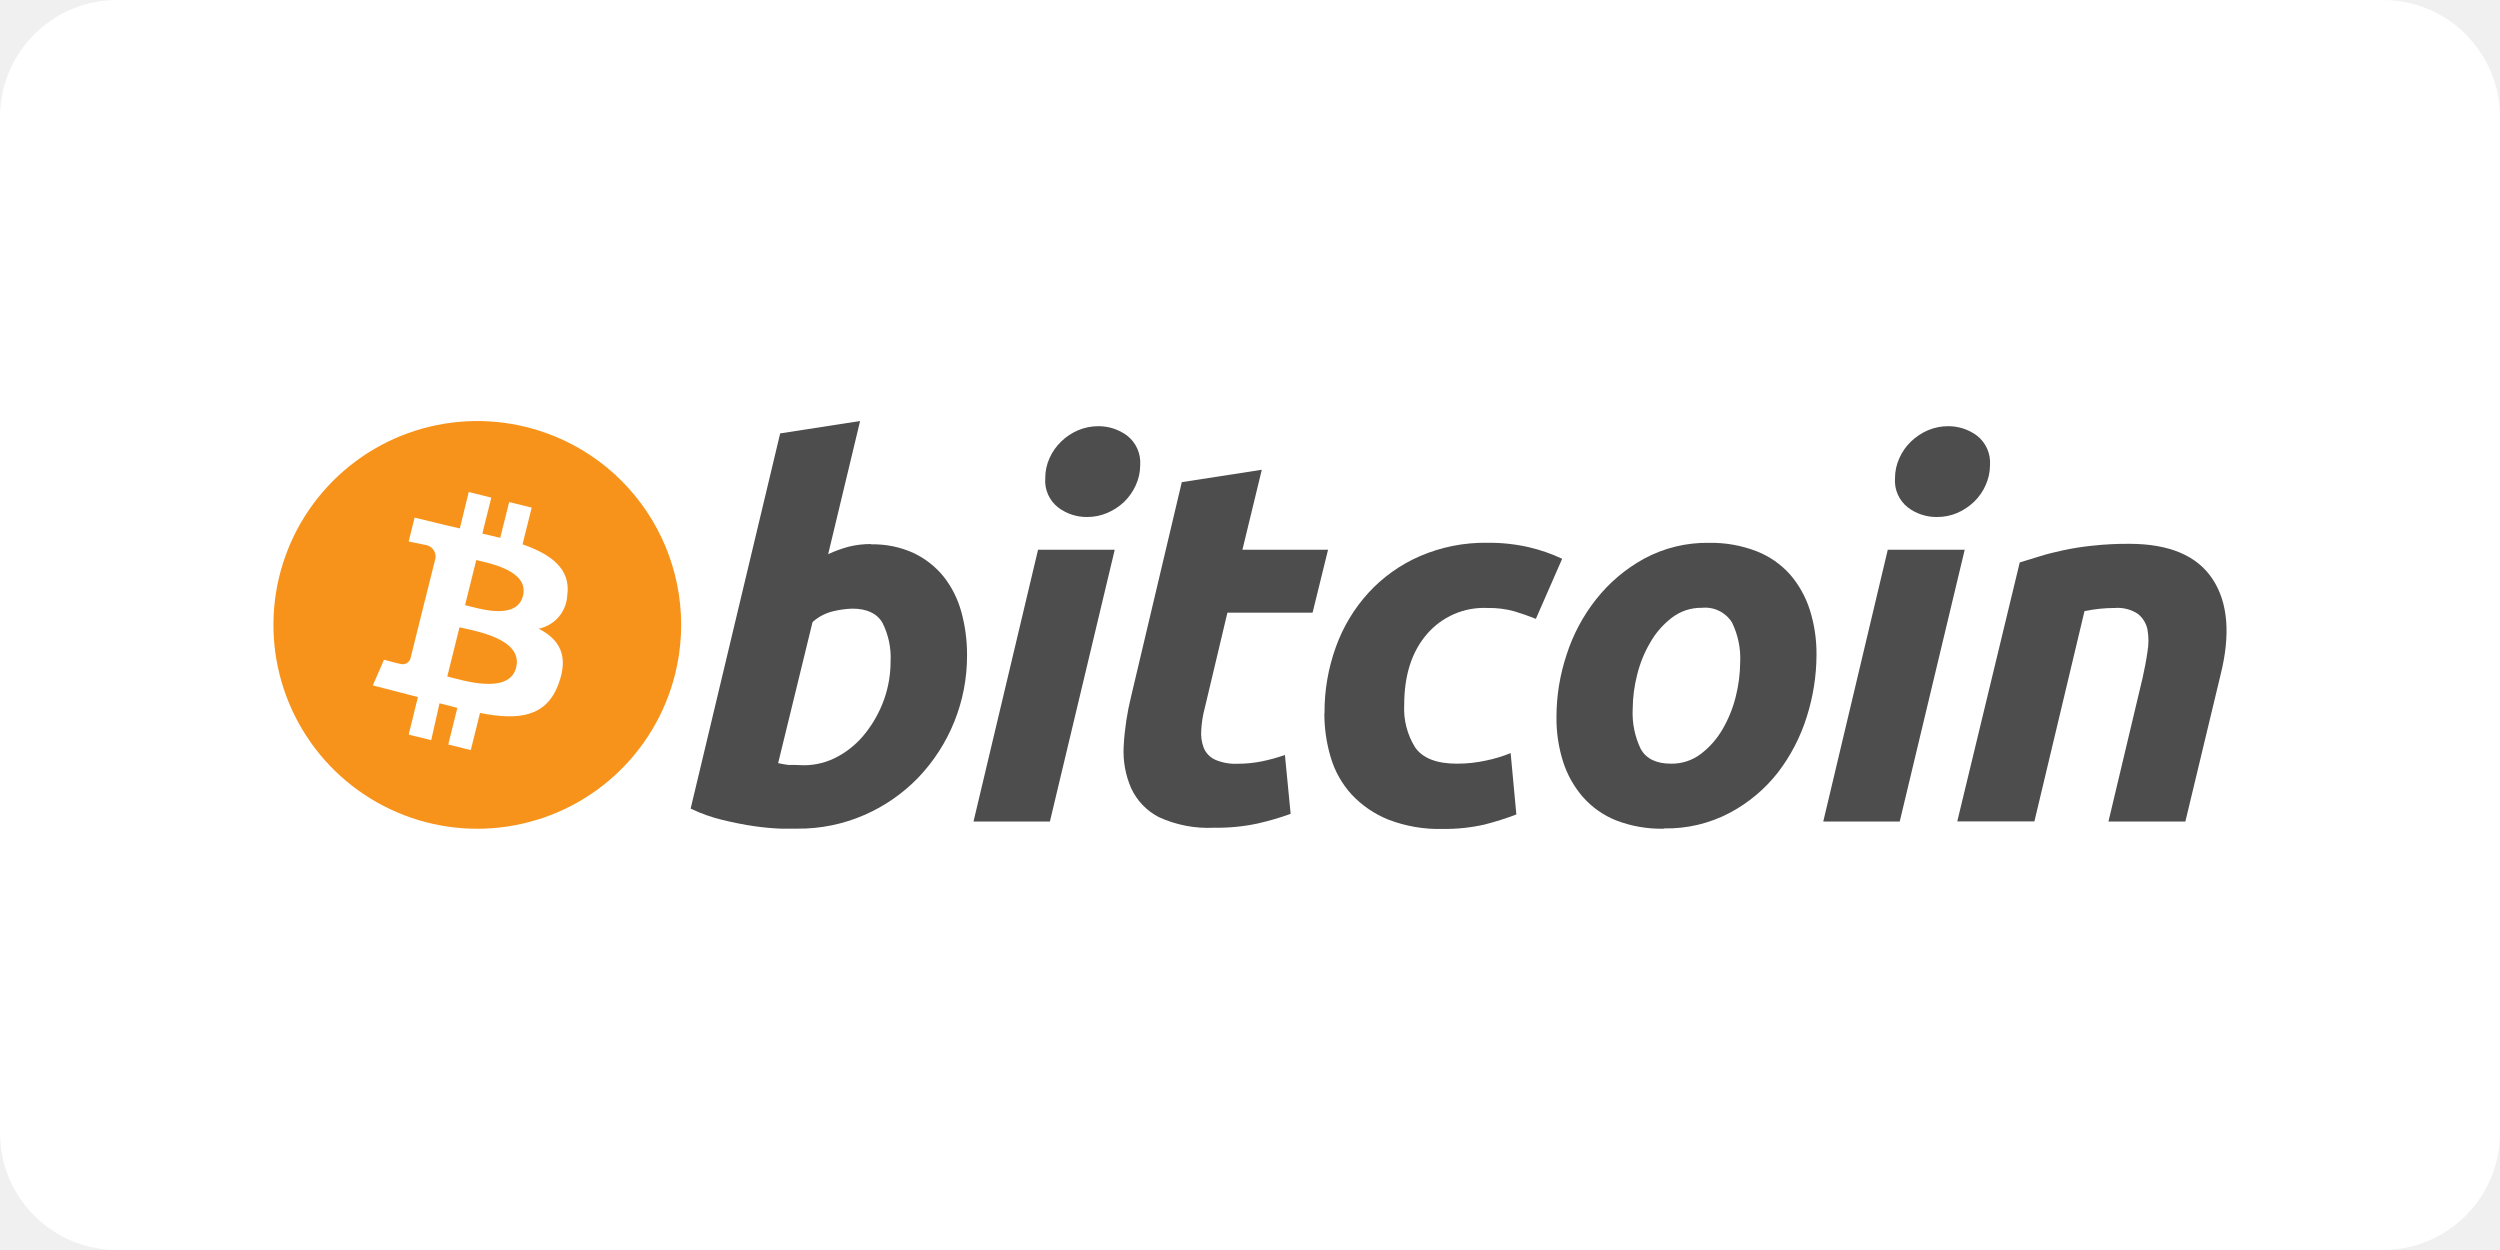
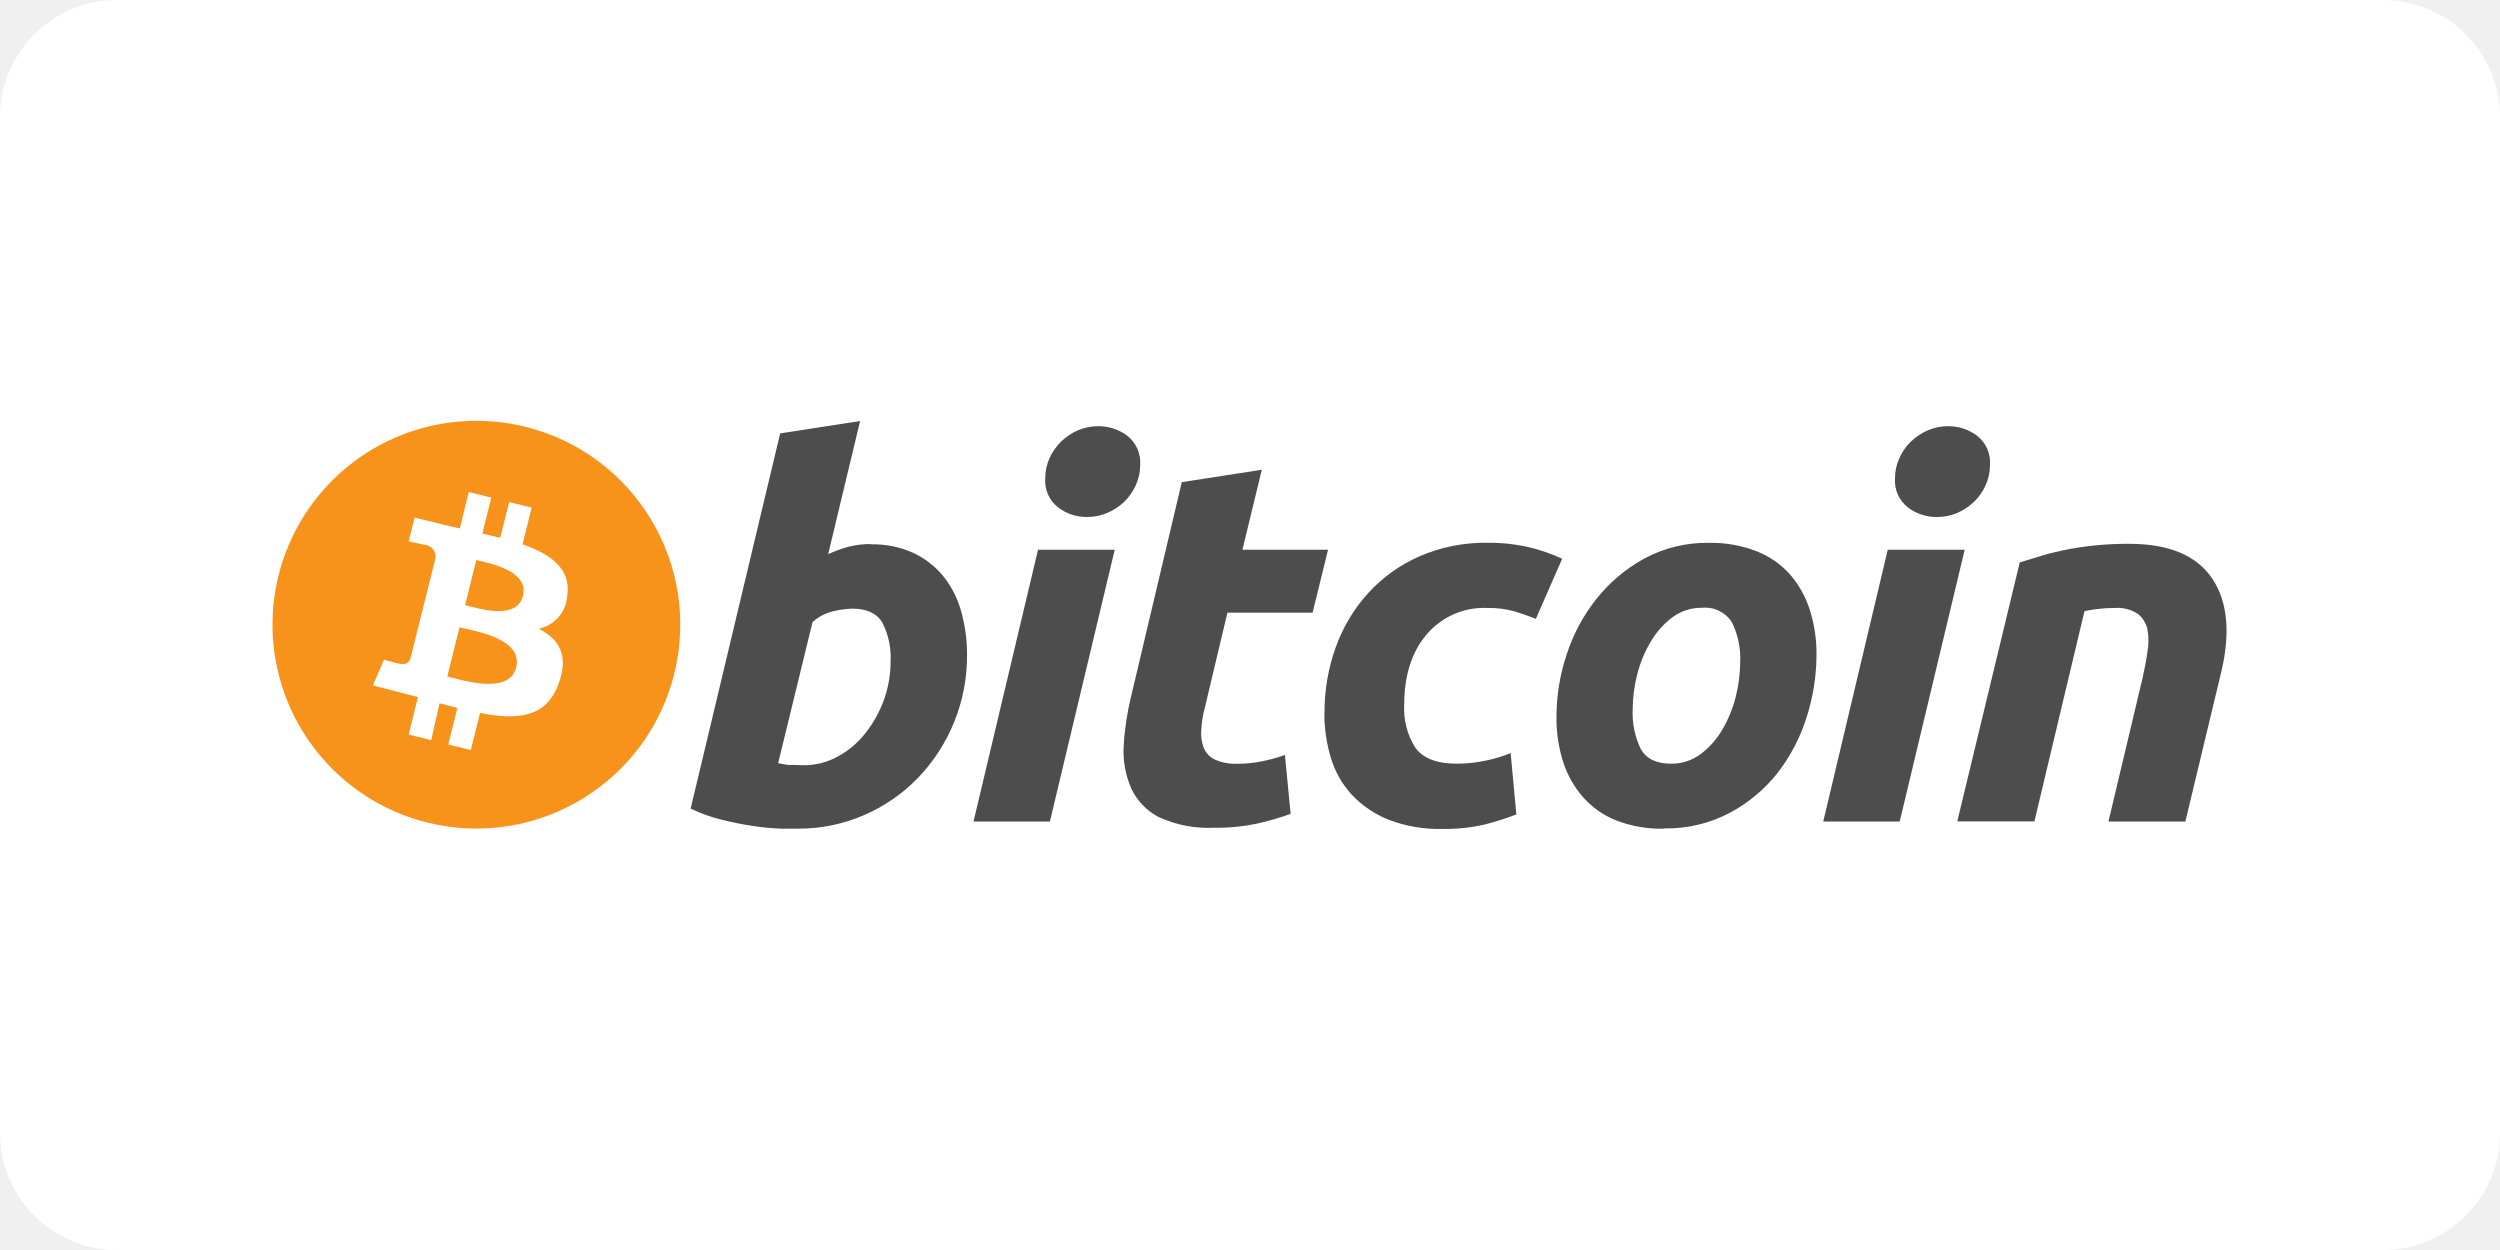
- <svg xmlns="http://www.w3.org/2000/svg" width="128" height="64" viewBox="0 0 128 64" fill="none">
-   <rect width="128" height="64" rx="6" fill="white" />
-   <path d="M24.385 28.674L23.812 30.982C24.458 31.139 26.454 31.797 26.777 30.505C27.1 29.212 25.035 28.836 24.385 28.674Z" fill="#F7931A" />
-   <path d="M23.527 32.116L22.901 34.635C23.67 34.827 26.07 35.596 26.427 34.177C26.796 32.693 24.304 32.308 23.527 32.116Z" fill="#F7931A" />
-   <path d="M26.962 21.867C24.959 21.368 22.853 21.474 20.91 22.172C18.967 22.869 17.275 24.127 16.047 25.787C14.819 27.446 14.111 29.433 14.012 31.494C13.913 33.556 14.428 35.601 15.491 37.371C16.554 39.14 18.118 40.554 19.985 41.435C21.852 42.316 23.939 42.623 25.98 42.317C28.022 42.012 29.927 41.109 31.455 39.721C32.983 38.333 34.065 36.523 34.565 34.52C34.897 33.19 34.964 31.807 34.761 30.451C34.559 29.096 34.091 27.793 33.385 26.618C32.679 25.443 31.748 24.419 30.646 23.603C29.544 22.788 28.292 22.198 26.962 21.867V21.867ZM29.042 30.505C29.018 30.907 28.862 31.291 28.598 31.595C28.333 31.9 27.976 32.109 27.581 32.189C28.615 32.724 29.131 33.531 28.615 34.966C28 36.731 26.531 36.889 24.577 36.504L24.104 38.404L22.951 38.119L23.416 36.243C23.12 36.17 22.816 36.093 22.504 36.008L22.078 37.896L20.924 37.612L21.397 35.689L20.578 35.477L19.089 35.093L19.659 33.781C19.659 33.781 20.501 34.004 20.489 33.989C20.542 34.006 20.597 34.012 20.652 34.007C20.707 34.003 20.76 33.987 20.809 33.962C20.858 33.936 20.902 33.902 20.937 33.859C20.973 33.817 21 33.769 21.016 33.716L21.762 30.712L21.885 30.743C21.847 30.727 21.807 30.715 21.766 30.705L22.301 28.563C22.317 28.404 22.27 28.245 22.17 28.12C22.07 27.996 21.925 27.916 21.766 27.897C21.766 27.897 20.924 27.724 20.924 27.724L21.228 26.501L22.808 26.886L23.543 27.055L24 25.19L25.154 25.478L24.697 27.32L25.612 27.536L26.07 25.705L27.223 25.99L26.754 27.87C28.192 28.37 29.25 29.116 29.042 30.505Z" fill="#F7931A" />
-   <path d="M44.594 27.87C45.35 27.851 46.1 28.005 46.786 28.32C47.384 28.604 47.91 29.02 48.325 29.536C48.74 30.069 49.044 30.679 49.221 31.332C49.419 32.054 49.517 32.801 49.513 33.551C49.521 35.889 48.621 38.139 47.002 39.827C46.219 40.633 45.286 41.279 44.256 41.727C43.173 42.2 42.003 42.438 40.822 42.427H39.987C39.528 42.409 39.069 42.367 38.614 42.3C38.103 42.227 37.56 42.119 36.987 41.98C36.426 41.845 35.881 41.65 35.361 41.4L39.945 22.19L44.037 21.556L42.402 28.374C42.742 28.215 43.094 28.087 43.456 27.99C43.834 27.897 44.221 27.852 44.61 27.855L44.594 27.87ZM41.16 39.181C41.77 39.18 42.369 39.026 42.902 38.731C43.452 38.431 43.934 38.021 44.318 37.527C44.718 37.018 45.035 36.448 45.256 35.839C45.484 35.202 45.6 34.531 45.598 33.854C45.633 33.169 45.487 32.486 45.175 31.874C44.894 31.401 44.375 31.162 43.637 31.162C43.311 31.174 42.988 31.217 42.672 31.293C42.273 31.385 41.905 31.577 41.602 31.851L39.841 39.073L40.118 39.127C40.199 39.144 40.281 39.157 40.364 39.165C40.456 39.165 40.56 39.165 40.683 39.165L41.16 39.181Z" fill="#4D4D4D" />
-   <path d="M53.755 42.061H49.844L53.148 28.147H57.074L53.755 42.061ZM55.655 26.471C55.122 26.475 54.603 26.303 54.178 25.982C53.953 25.807 53.775 25.58 53.66 25.319C53.544 25.059 53.495 24.774 53.517 24.49C53.514 24.13 53.59 23.775 53.74 23.448C53.882 23.13 54.085 22.843 54.336 22.602C54.585 22.361 54.875 22.169 55.193 22.032C55.523 21.892 55.877 21.82 56.236 21.821C56.769 21.818 57.289 21.99 57.716 22.309C57.94 22.486 58.117 22.715 58.233 22.975C58.348 23.236 58.398 23.521 58.378 23.805C58.379 24.165 58.302 24.521 58.151 24.848C58.008 25.164 57.807 25.451 57.559 25.694C57.305 25.934 57.011 26.127 56.689 26.263C56.359 26.404 56.003 26.474 55.643 26.471H55.655Z" fill="#4D4D4D" />
-   <path d="M60.508 24.686L64.604 24.052L63.612 28.147H67.996L67.204 31.37H62.843L61.689 36.231C61.586 36.608 61.524 36.995 61.504 37.385C61.478 37.696 61.523 38.009 61.635 38.3C61.746 38.561 61.948 38.771 62.204 38.892C62.567 39.05 62.962 39.123 63.358 39.104C63.771 39.105 64.183 39.066 64.588 38.985C64.996 38.904 65.397 38.793 65.788 38.654L66.081 41.669C65.52 41.872 64.947 42.039 64.365 42.169C63.644 42.321 62.907 42.392 62.169 42.38C61.198 42.43 60.228 42.245 59.343 41.842C58.714 41.521 58.212 40.998 57.916 40.358C57.621 39.681 57.489 38.945 57.532 38.208C57.579 37.343 57.708 36.484 57.916 35.643L60.508 24.686Z" fill="#4D4D4D" />
-   <path d="M67.815 36.512C67.807 35.358 68.004 34.212 68.396 33.127C68.763 32.102 69.328 31.16 70.061 30.355C70.797 29.552 71.693 28.913 72.692 28.478C73.783 28.006 74.963 27.771 76.153 27.79C76.868 27.782 77.582 27.858 78.279 28.017C78.866 28.154 79.437 28.353 79.983 28.609L78.637 31.685C78.283 31.543 77.918 31.416 77.541 31.301C77.089 31.176 76.621 31.118 76.153 31.128C75.567 31.101 74.982 31.209 74.445 31.443C73.907 31.677 73.429 32.031 73.049 32.478C72.28 33.374 71.895 34.581 71.895 36.096C71.855 36.861 72.051 37.62 72.457 38.269C72.844 38.823 73.557 39.1 74.595 39.1C75.093 39.101 75.589 39.048 76.076 38.942C76.51 38.854 76.935 38.725 77.345 38.558L77.637 41.7C77.102 41.905 76.555 42.078 75.999 42.219C75.296 42.377 74.577 42.452 73.857 42.442C72.91 42.467 71.968 42.304 71.084 41.965C70.373 41.679 69.733 41.242 69.207 40.684C68.713 40.143 68.347 39.496 68.138 38.792C67.916 38.057 67.805 37.292 67.807 36.523L67.815 36.512Z" fill="#4D4D4D" />
-   <path d="M85.186 42.43C84.355 42.448 83.528 42.305 82.752 42.007C82.1 41.749 81.517 41.34 81.052 40.815C80.593 40.289 80.246 39.673 80.033 39.008C79.796 38.262 79.681 37.483 79.691 36.7C79.693 35.623 79.867 34.553 80.206 33.531C80.536 32.496 81.051 31.53 81.725 30.678C82.397 29.828 83.233 29.121 84.183 28.601C85.204 28.051 86.349 27.773 87.509 27.793C88.335 27.779 89.157 27.924 89.928 28.22C90.587 28.476 91.175 28.883 91.647 29.409C92.105 29.939 92.45 30.556 92.662 31.224C92.898 31.97 93.013 32.749 93.005 33.531C93.001 34.608 92.832 35.678 92.505 36.704C92.183 37.735 91.682 38.701 91.024 39.558C90.361 40.403 89.529 41.101 88.582 41.607C87.538 42.162 86.369 42.44 85.186 42.415V42.43ZM87.14 31.12C86.585 31.109 86.043 31.287 85.602 31.624C85.151 31.968 84.775 32.4 84.494 32.893C84.187 33.415 83.959 33.98 83.817 34.57C83.673 35.135 83.598 35.717 83.594 36.3C83.558 37.012 83.702 37.721 84.013 38.362C84.298 38.854 84.811 39.1 85.552 39.1C86.107 39.111 86.649 38.933 87.09 38.596C87.54 38.252 87.916 37.822 88.198 37.331C88.502 36.807 88.73 36.242 88.874 35.654C89.016 35.088 89.091 34.507 89.097 33.924C89.134 33.212 88.989 32.502 88.674 31.862C88.512 31.608 88.283 31.404 88.011 31.272C87.739 31.141 87.436 31.088 87.136 31.12H87.14Z" fill="#4D4D4D" />
-   <path d="M97.266 42.061H93.351L96.654 28.147H100.593L97.266 42.061ZM99.166 26.471C98.632 26.476 98.111 26.304 97.685 25.982C97.461 25.807 97.283 25.579 97.167 25.319C97.052 25.059 97.003 24.774 97.024 24.49C97.022 24.13 97.1 23.774 97.251 23.448C97.393 23.13 97.596 22.843 97.847 22.602C98.096 22.362 98.387 22.17 98.704 22.032C99.034 21.892 99.388 21.82 99.746 21.821C100.28 21.818 100.8 21.99 101.227 22.309C101.451 22.486 101.628 22.715 101.743 22.975C101.859 23.236 101.908 23.521 101.889 23.805C101.888 24.165 101.811 24.52 101.662 24.848C101.521 25.165 101.32 25.453 101.069 25.694C100.819 25.932 100.529 26.125 100.212 26.263C99.881 26.404 99.525 26.474 99.166 26.471V26.471Z" fill="#4D4D4D" />
-   <path d="M103.411 28.797L104.4 28.493C104.761 28.378 105.169 28.274 105.619 28.178C106.115 28.071 106.617 27.992 107.122 27.94C107.75 27.871 108.38 27.839 109.011 27.843C111.062 27.843 112.485 28.443 113.28 29.643C114.074 30.843 114.211 32.481 113.691 34.558L111.891 42.061H107.953L109.699 34.716C109.803 34.254 109.888 33.812 109.949 33.377C110.018 32.996 110.018 32.605 109.949 32.224C109.884 31.911 109.711 31.631 109.461 31.431C109.113 31.203 108.699 31.096 108.284 31.128C107.761 31.129 107.239 31.183 106.726 31.289L104.161 42.057H100.212L103.411 28.797Z" fill="#4D4D4D" />
+ <svg xmlns="http://www.w3.org/2000/svg" width="128" height="64" fill="none">
+   <rect width="128" height="64" fill="#fff" rx="6" />
+   <path fill="#F7931A" d="m24.385 28.674-.573 2.308c.646.157 2.642.815 2.965-.477.323-1.293-1.742-1.67-2.392-1.83ZM23.527 32.116l-.626 2.52c.769.191 3.169.96 3.526-.459.37-1.484-2.123-1.869-2.9-2.06Z" />
+   <path fill="#F7931A" d="M26.962 21.867a10.438 10.438 0 1 0-5.049 20.256 10.438 10.438 0 0 0 5.049-20.256Zm2.08 8.638a1.83 1.83 0 0 1-1.461 1.684c1.034.535 1.55 1.342 1.034 2.777-.615 1.765-2.084 1.923-4.038 1.538l-.473 1.9-1.153-.285.465-1.876c-.296-.073-.6-.15-.912-.235l-.426 1.888-1.154-.284.473-1.923-.82-.212-1.488-.384.57-1.312s.842.223.83.208a.417.417 0 0 0 .527-.273l.746-3.004.123.031a.82.82 0 0 0-.119-.038l.535-2.142a.608.608 0 0 0-.535-.666l-.842-.173.304-1.223 1.58.385.735.17L24 25.19l1.154.288-.457 1.842.915.216.458-1.83 1.153.284-.469 1.88c1.438.5 2.496 1.246 2.288 2.635Z" />
+   <path fill="#4D4D4D" d="M44.594 27.87a4.953 4.953 0 0 1 2.192.45c.598.284 1.124.7 1.539 1.216.415.533.72 1.143.896 1.796.198.722.296 1.469.292 2.219a9.022 9.022 0 0 1-2.511 6.276 8.604 8.604 0 0 1-2.746 1.9 8.377 8.377 0 0 1-3.434.7h-.835c-.46-.018-.918-.06-1.373-.127a17.527 17.527 0 0 1-1.627-.32 8.167 8.167 0 0 1-1.626-.58l4.584-19.21 4.092-.634-1.635 6.818c.34-.159.692-.287 1.054-.384a4.662 4.662 0 0 1 1.154-.135l-.016.015ZM41.16 39.18c.61 0 1.209-.154 1.742-.45.55-.299 1.032-.709 1.416-1.203.4-.51.717-1.08.938-1.688a5.848 5.848 0 0 0 .342-1.985 3.914 3.914 0 0 0-.423-1.98c-.28-.473-.8-.712-1.538-.712a4.856 4.856 0 0 0-.965.131 2.392 2.392 0 0 0-1.07.558l-1.761 7.222.277.054c.081.017.163.03.246.038h.32l.476.016ZM53.755 42.061h-3.911l3.303-13.914h3.927l-3.319 13.914Zm1.9-15.59a2.415 2.415 0 0 1-1.477-.489 1.722 1.722 0 0 1-.661-1.492c-.003-.36.073-.715.223-1.042.142-.318.345-.605.596-.846.249-.24.54-.433.857-.57.33-.14.684-.212 1.043-.211a2.45 2.45 0 0 1 1.48.488 1.749 1.749 0 0 1 .662 1.496c.001.36-.076.716-.227 1.043a2.77 2.77 0 0 1-.592.846c-.254.24-.548.433-.87.569-.33.14-.686.211-1.046.207h.012ZM60.508 24.686l4.096-.634-.992 4.095h4.384l-.792 3.223h-4.361l-1.154 4.861a5.384 5.384 0 0 0-.185 1.154c-.026.31.019.624.131.915.11.26.313.471.57.592.362.158.757.23 1.153.212.413.002.825-.038 1.23-.12.408-.08.81-.19 1.2-.33l.293 3.015c-.56.203-1.134.37-1.716.5a9.907 9.907 0 0 1-2.195.211 6.082 6.082 0 0 1-2.827-.538 3.146 3.146 0 0 1-1.427-1.484 4.692 4.692 0 0 1-.384-2.15c.047-.865.176-1.724.384-2.565l2.592-10.957ZM67.815 36.512a9.75 9.75 0 0 1 .58-3.385 8.25 8.25 0 0 1 1.666-2.772 7.778 7.778 0 0 1 2.63-1.877 8.381 8.381 0 0 1 3.462-.688 9.132 9.132 0 0 1 2.126.227 8.69 8.69 0 0 1 1.704.592l-1.346 3.076c-.354-.142-.72-.269-1.096-.384a4.828 4.828 0 0 0-1.388-.173 3.846 3.846 0 0 0-3.104 1.35c-.769.896-1.154 2.103-1.154 3.618a3.73 3.73 0 0 0 .562 2.173c.387.554 1.1.831 2.138.831.498 0 .994-.052 1.48-.158.435-.088.86-.217 1.27-.384l.292 3.142c-.535.205-1.082.378-1.638.519a9.137 9.137 0 0 1-2.142.223 7.211 7.211 0 0 1-2.773-.477 5.294 5.294 0 0 1-1.877-1.28 4.853 4.853 0 0 1-1.069-1.893 7.747 7.747 0 0 1-.33-2.269l.007-.011ZM85.186 42.43a6.423 6.423 0 0 1-2.434-.423 4.468 4.468 0 0 1-1.7-1.192 5.114 5.114 0 0 1-1.019-1.807 7.307 7.307 0 0 1-.342-2.308c.002-1.077.175-2.147.515-3.169a9.012 9.012 0 0 1 1.52-2.853 8.077 8.077 0 0 1 2.457-2.077 6.762 6.762 0 0 1 3.326-.808 6.438 6.438 0 0 1 2.42.427 4.503 4.503 0 0 1 1.718 1.189c.458.53.803 1.147 1.015 1.815.236.746.351 1.525.343 2.307a10.587 10.587 0 0 1-.5 3.173 9.16 9.16 0 0 1-1.48 2.854 7.75 7.75 0 0 1-2.443 2.05 6.923 6.923 0 0 1-3.396.807v.015Zm1.954-11.31a2.458 2.458 0 0 0-1.538.504 4.23 4.23 0 0 0-1.108 1.269 6.15 6.15 0 0 0-.677 1.677 7.227 7.227 0 0 0-.223 1.73c-.036.712.108 1.42.42 2.062.284.492.797.738 1.538.738a2.453 2.453 0 0 0 1.538-.504c.45-.344.826-.774 1.108-1.265a6.389 6.389 0 0 0 .677-1.677 7.442 7.442 0 0 0 .222-1.73 4.191 4.191 0 0 0-.422-2.062 1.624 1.624 0 0 0-1.539-.742h.004ZM97.266 42.061H93.35l3.303-13.914h3.939l-3.327 13.914Zm1.9-15.59a2.42 2.42 0 0 1-1.48-.489 1.732 1.732 0 0 1-.662-1.492c-.002-.36.076-.716.227-1.042.142-.318.344-.605.596-.846.25-.24.54-.432.857-.57a2.63 2.63 0 0 1 1.042-.211 2.45 2.45 0 0 1 1.481.488 1.744 1.744 0 0 1 .662 1.496c-.001.36-.078.715-.227 1.043a2.68 2.68 0 0 1-.593.846c-.25.238-.54.43-.857.569-.33.14-.687.211-1.046.207ZM103.411 28.797l.989-.304c.361-.115.769-.219 1.219-.315a16.314 16.314 0 0 1 3.392-.335c2.051 0 3.474.6 4.269 1.8.794 1.2.931 2.838.411 4.915l-1.8 7.503h-3.938l1.746-7.345c.104-.462.189-.904.25-1.339a3.241 3.241 0 0 0 0-1.153 1.37 1.37 0 0 0-.488-.792 1.882 1.882 0 0 0-1.177-.304 7.774 7.774 0 0 0-1.558.161l-2.565 10.768h-3.949l3.199-13.26Z" />
</svg>
